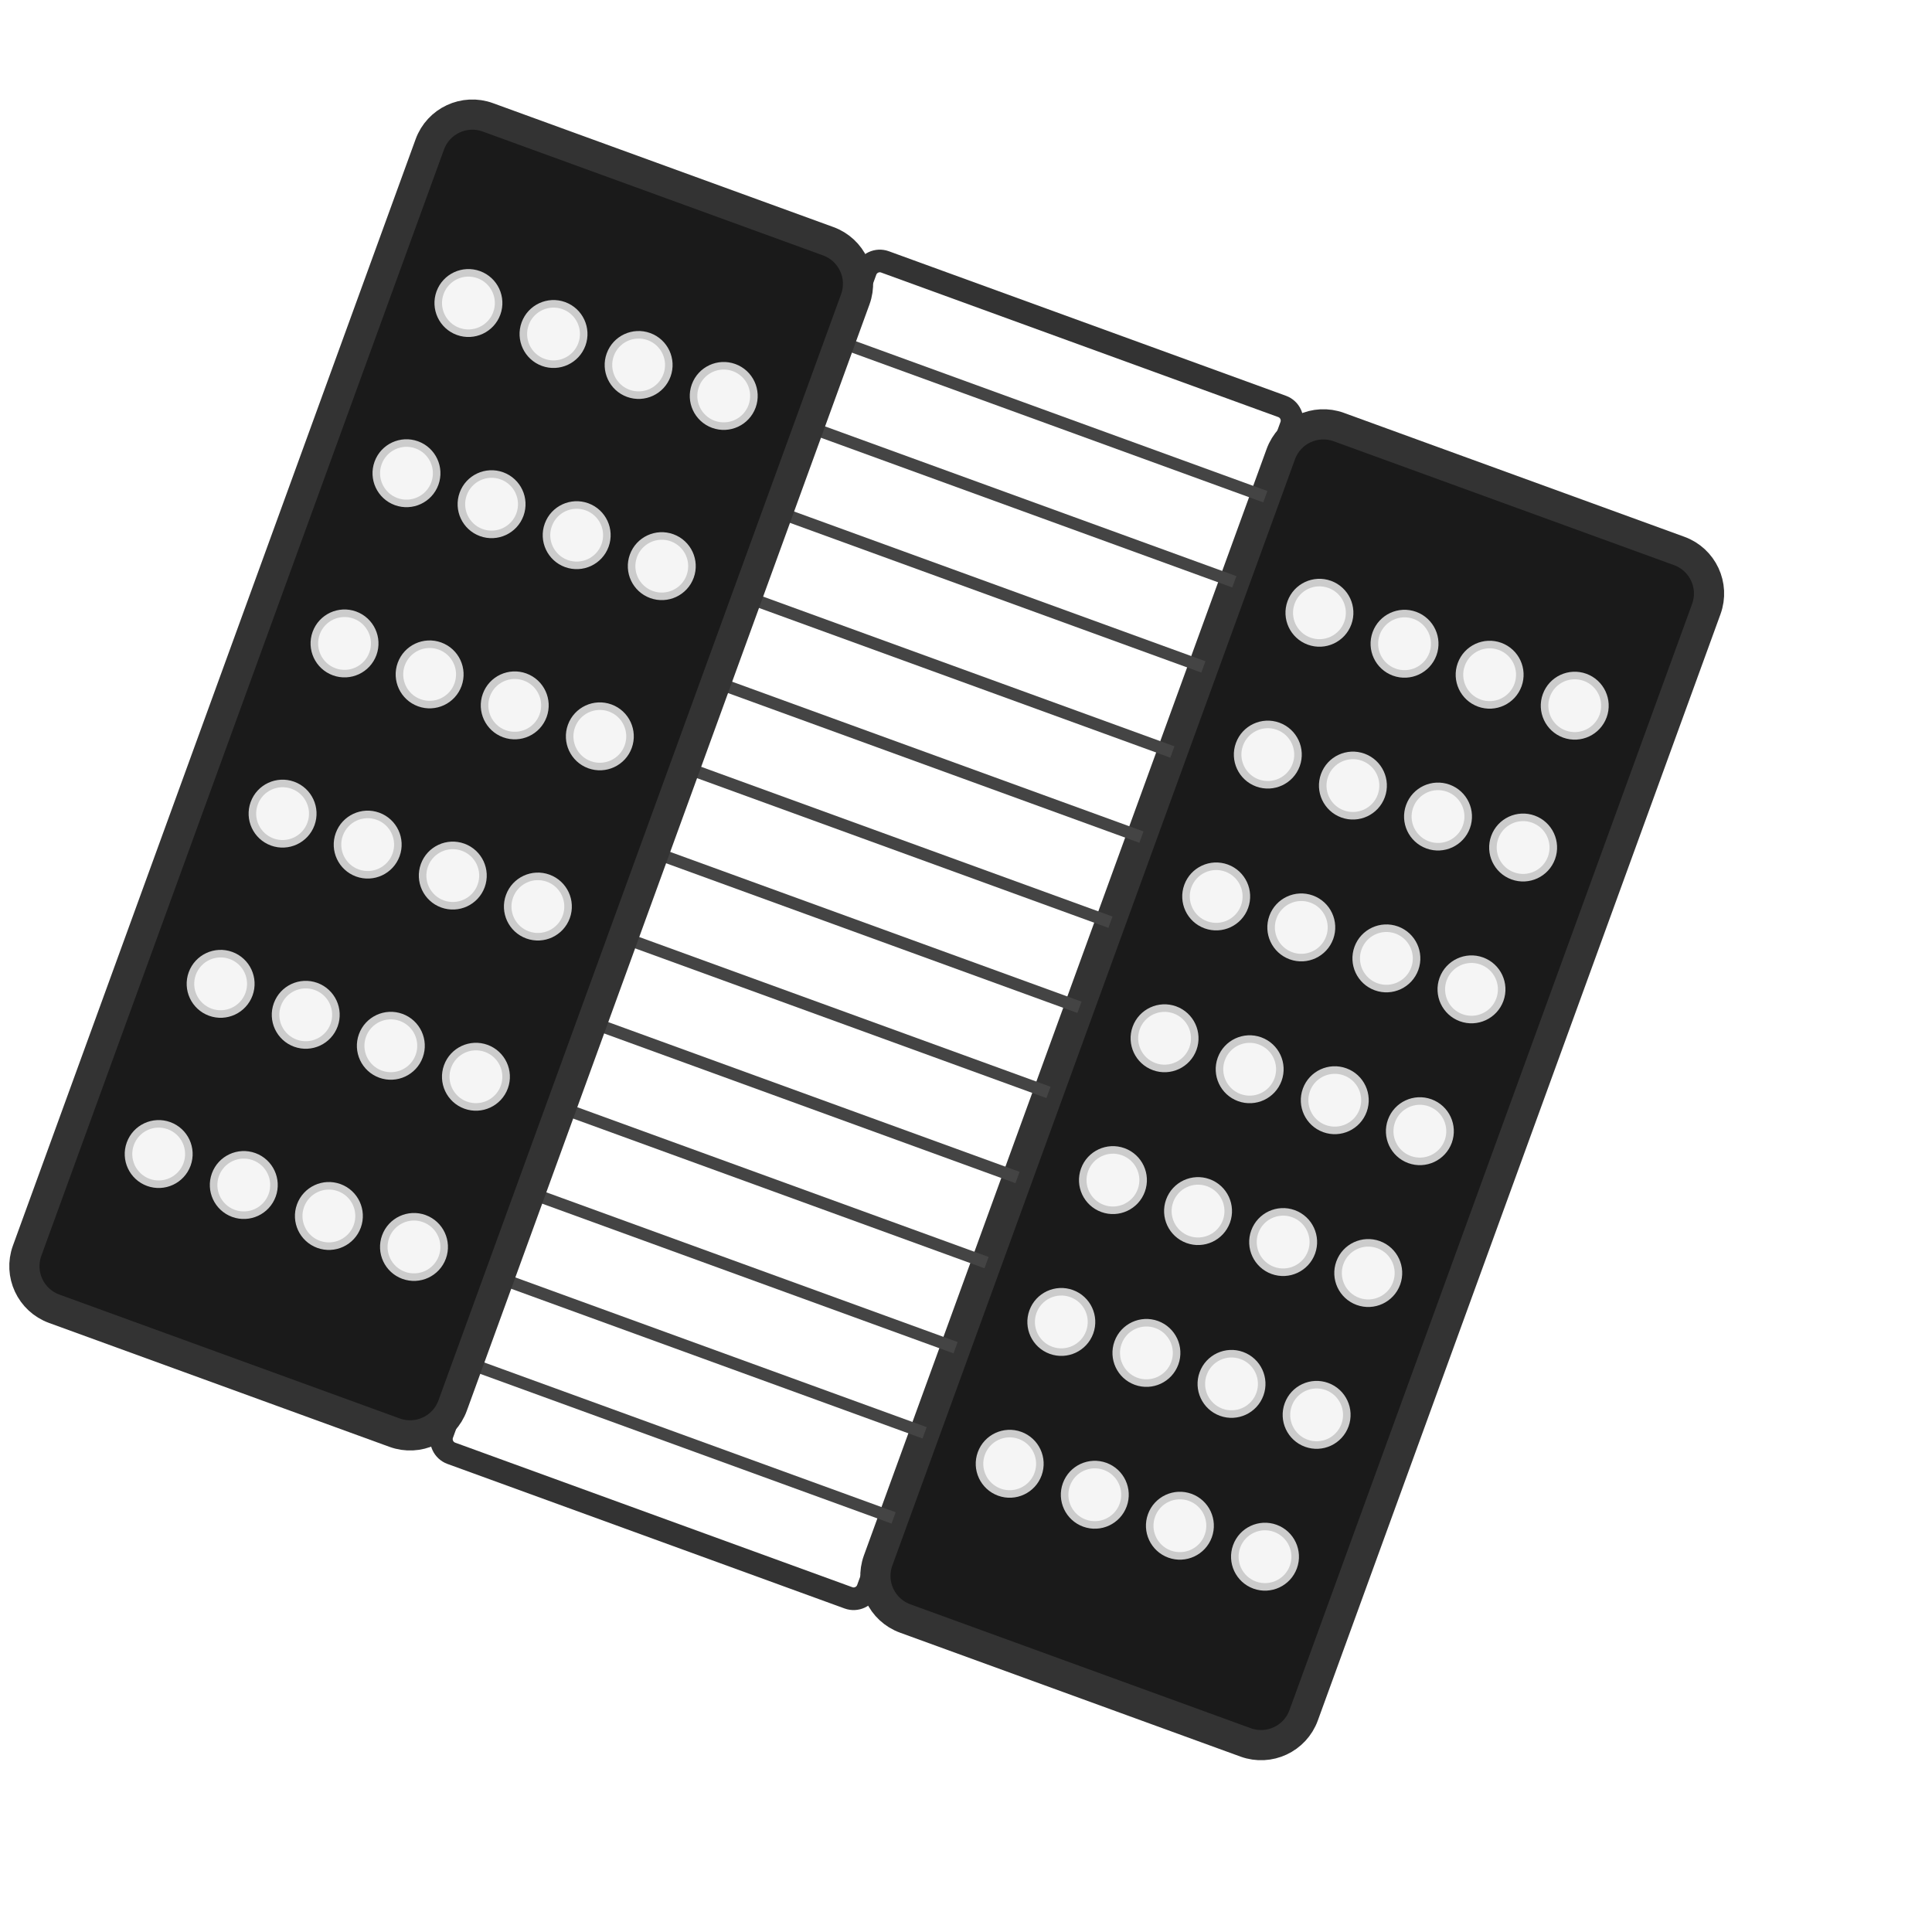
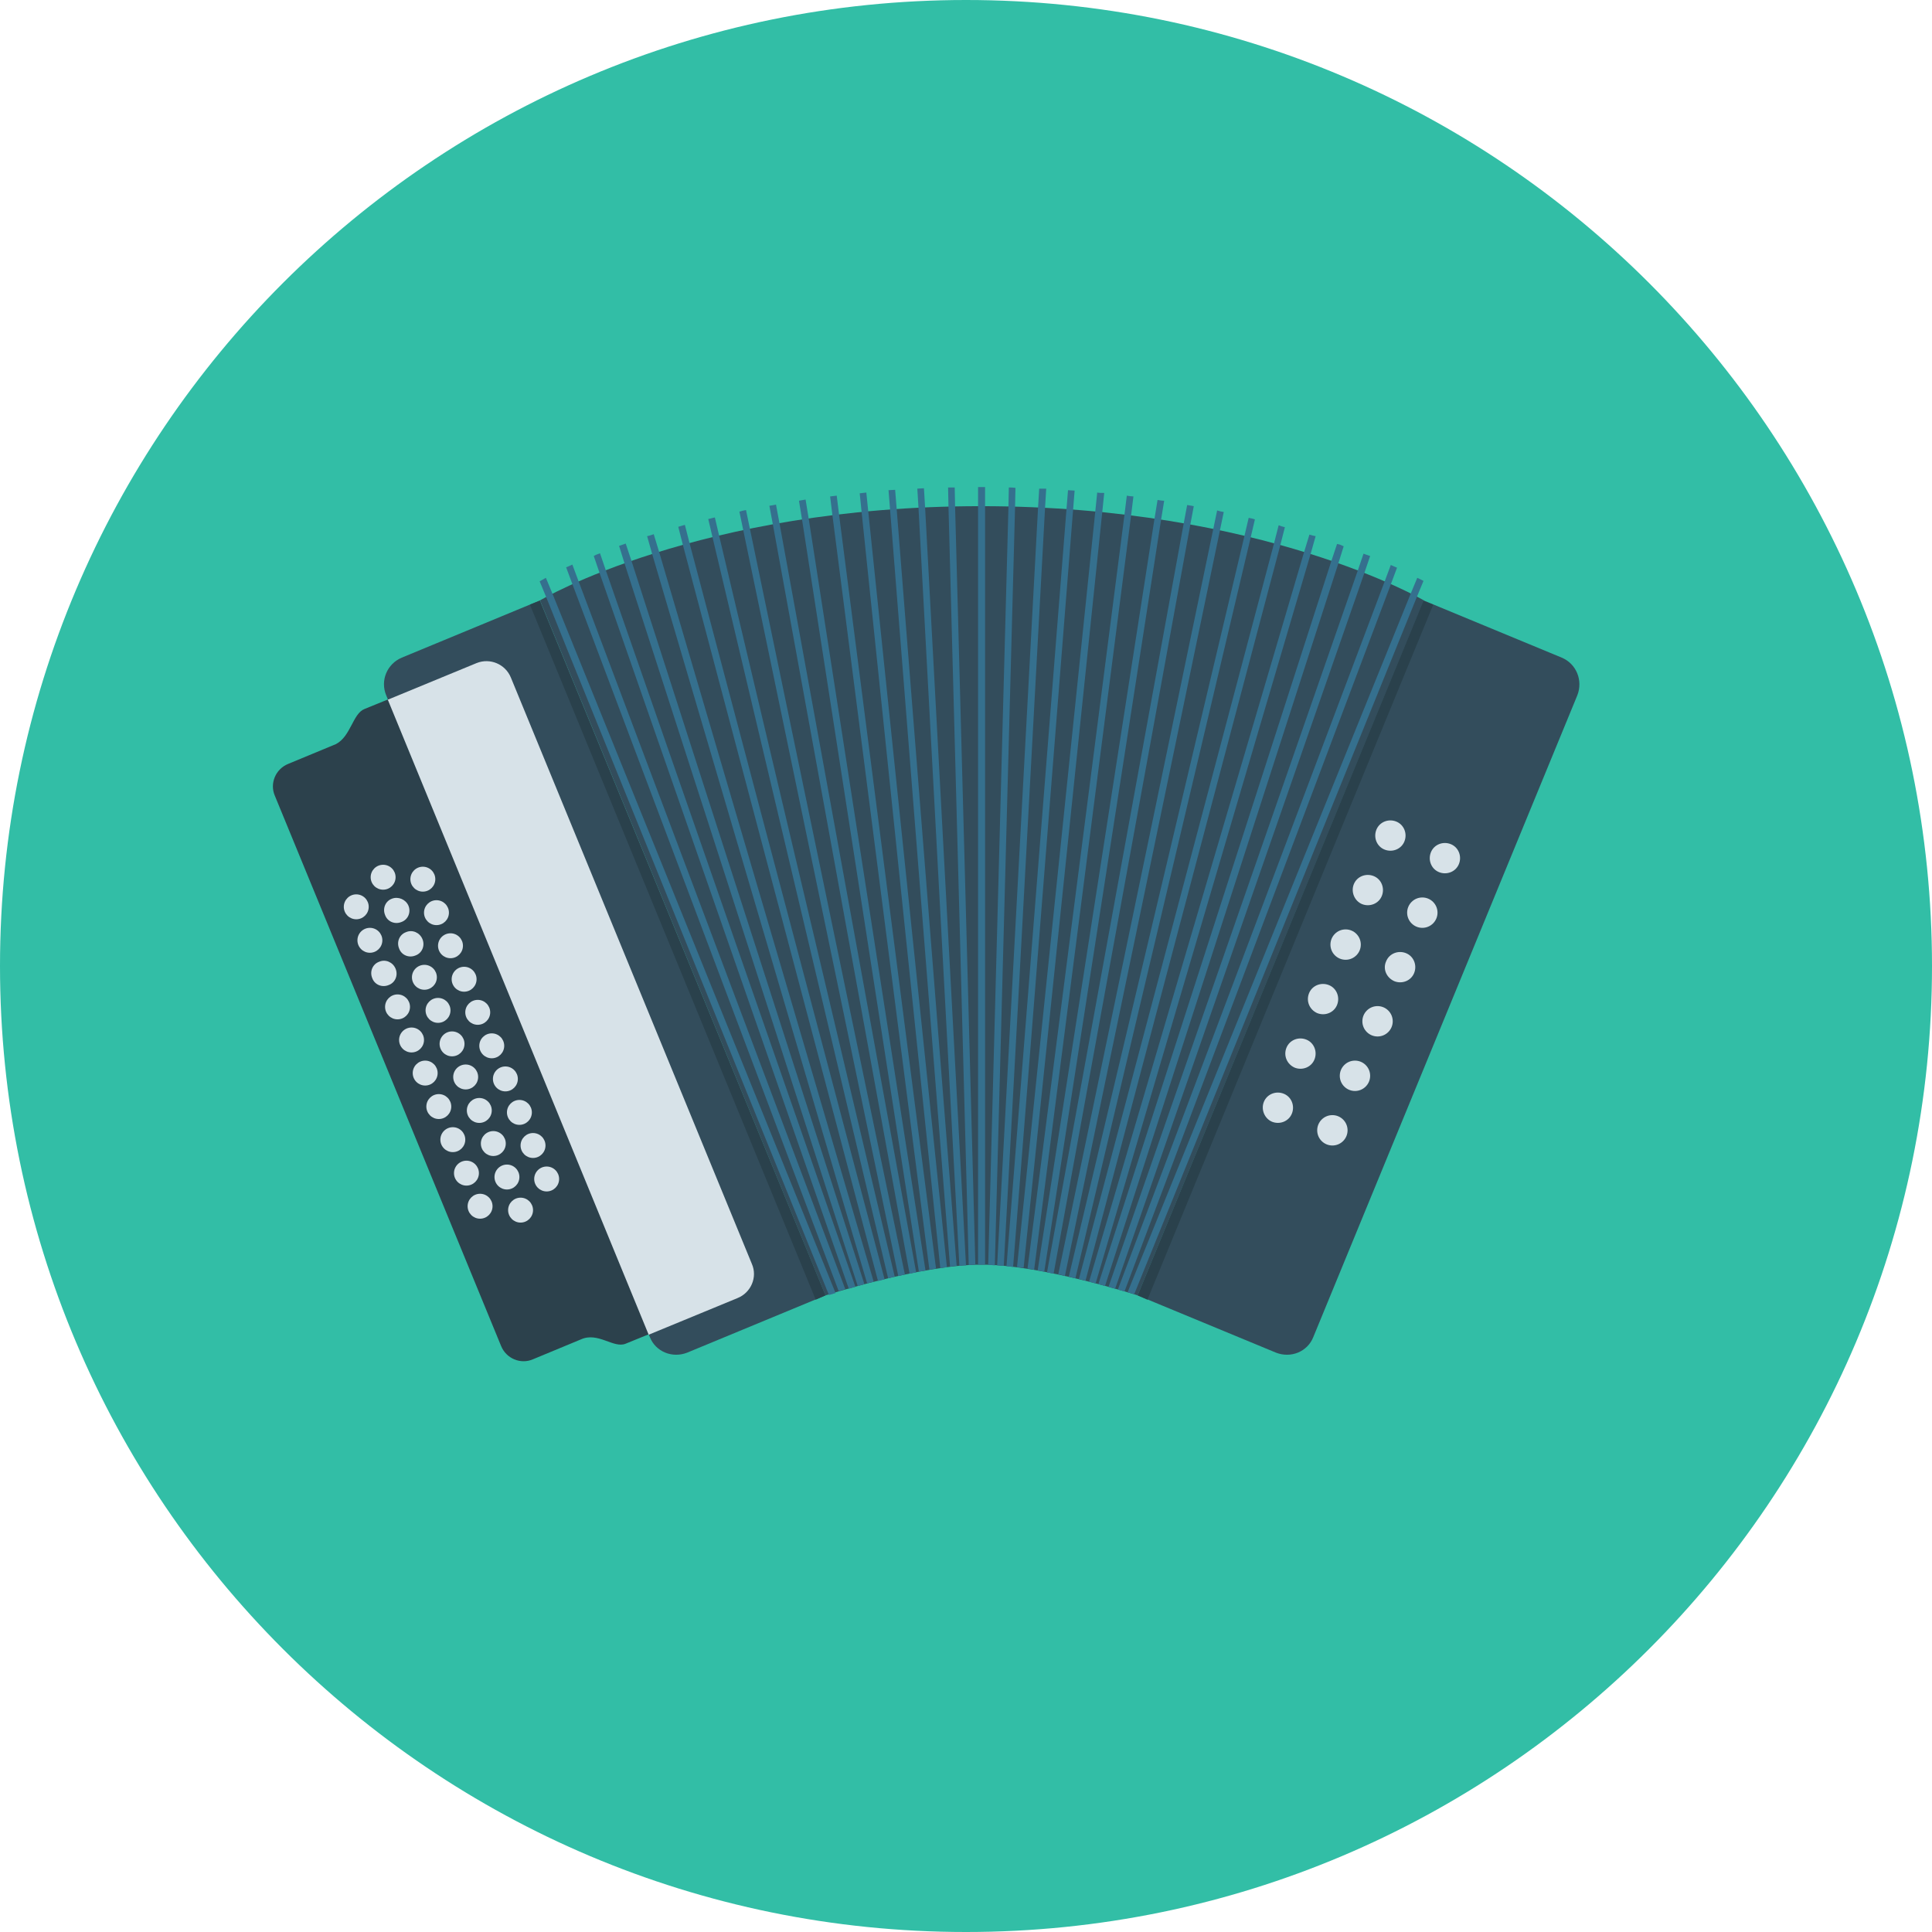
- <svg xmlns="http://www.w3.org/2000/svg" viewBox="0 0 128 128" width="128" height="128">
-   <g transform="rotate(20, 64, 64)">
-     <rect x="72" y="22" width="30" height="84" rx="3" fill="#1A1A1A" stroke="#333" stroke-width="2" />
-     <circle cx="78" cy="34" r="2" fill="#F5F5F5" stroke="#CCC" stroke-width="0.5" />
-     <circle cx="84" cy="34" r="2" fill="#F5F5F5" stroke="#CCC" stroke-width="0.5" />
-     <circle cx="90" cy="34" r="2" fill="#F5F5F5" stroke="#CCC" stroke-width="0.5" />
-     <circle cx="96" cy="34" r="2" fill="#F5F5F5" stroke="#CCC" stroke-width="0.5" />
-     <circle cx="78" cy="44" r="2" fill="#F5F5F5" stroke="#CCC" stroke-width="0.5" />
-     <circle cx="84" cy="44" r="2" fill="#F5F5F5" stroke="#CCC" stroke-width="0.5" />
-     <circle cx="90" cy="44" r="2" fill="#F5F5F5" stroke="#CCC" stroke-width="0.5" />
-     <circle cx="96" cy="44" r="2" fill="#F5F5F5" stroke="#CCC" stroke-width="0.5" />
-     <circle cx="78" cy="54" r="2" fill="#F5F5F5" stroke="#CCC" stroke-width="0.5" />
-     <circle cx="84" cy="54" r="2" fill="#F5F5F5" stroke="#CCC" stroke-width="0.5" />
-     <circle cx="90" cy="54" r="2" fill="#F5F5F5" stroke="#CCC" stroke-width="0.5" />
-     <circle cx="96" cy="54" r="2" fill="#F5F5F5" stroke="#CCC" stroke-width="0.5" />
-     <circle cx="78" cy="64" r="2" fill="#F5F5F5" stroke="#CCC" stroke-width="0.5" />
-     <circle cx="84" cy="64" r="2" fill="#F5F5F5" stroke="#CCC" stroke-width="0.5" />
-     <circle cx="90" cy="64" r="2" fill="#F5F5F5" stroke="#CCC" stroke-width="0.5" />
-     <circle cx="96" cy="64" r="2" fill="#F5F5F5" stroke="#CCC" stroke-width="0.5" />
-     <circle cx="78" cy="74" r="2" fill="#F5F5F5" stroke="#CCC" stroke-width="0.5" />
-     <circle cx="84" cy="74" r="2" fill="#F5F5F5" stroke="#CCC" stroke-width="0.5" />
-     <circle cx="90" cy="74" r="2" fill="#F5F5F5" stroke="#CCC" stroke-width="0.5" />
-     <circle cx="96" cy="74" r="2" fill="#F5F5F5" stroke="#CCC" stroke-width="0.5" />
-     <circle cx="78" cy="84" r="2" fill="#F5F5F5" stroke="#CCC" stroke-width="0.5" />
-     <circle cx="84" cy="84" r="2" fill="#F5F5F5" stroke="#CCC" stroke-width="0.5" />
-     <circle cx="90" cy="84" r="2" fill="#F5F5F5" stroke="#CCC" stroke-width="0.5" />
-     <circle cx="96" cy="84" r="2" fill="#F5F5F5" stroke="#CCC" stroke-width="0.5" />
-     <circle cx="78" cy="94" r="2" fill="#F5F5F5" stroke="#CCC" stroke-width="0.5" />
-     <circle cx="84" cy="94" r="2" fill="#F5F5F5" stroke="#CCC" stroke-width="0.5" />
-     <circle cx="90" cy="94" r="2" fill="#F5F5F5" stroke="#CCC" stroke-width="0.5" />
-     <circle cx="96" cy="94" r="2" fill="#F5F5F5" stroke="#CCC" stroke-width="0.5" />
-     <rect x="42" y="22" width="30" height="84" rx="1" fill="none" stroke="#333" stroke-width="1.5" />
-     <line x1="42" y1="28" x2="72" y2="28" stroke="#444" stroke-width="0.8" />
-     <line x1="42" y1="34" x2="72" y2="34" stroke="#444" stroke-width="0.8" />
-     <line x1="42" y1="40" x2="72" y2="40" stroke="#444" stroke-width="0.8" />
-     <line x1="42" y1="46" x2="72" y2="46" stroke="#444" stroke-width="0.8" />
-     <line x1="42" y1="52" x2="72" y2="52" stroke="#444" stroke-width="0.8" />
-     <line x1="42" y1="58" x2="72" y2="58" stroke="#444" stroke-width="0.8" />
-     <line x1="42" y1="64" x2="72" y2="64" stroke="#444" stroke-width="0.8" />
-     <line x1="42" y1="70" x2="72" y2="70" stroke="#444" stroke-width="0.8" />
-     <line x1="42" y1="76" x2="72" y2="76" stroke="#444" stroke-width="0.8" />
-     <line x1="42" y1="82" x2="72" y2="82" stroke="#444" stroke-width="0.8" />
-     <line x1="42" y1="88" x2="72" y2="88" stroke="#444" stroke-width="0.8" />
-     <line x1="42" y1="94" x2="72" y2="94" stroke="#444" stroke-width="0.8" />
-     <line x1="42" y1="100" x2="72" y2="100" stroke="#444" stroke-width="0.8" />
-     <rect x="12" y="22" width="30" height="84" rx="3" fill="#1A1A1A" stroke="#333" stroke-width="2" />
-     <circle cx="18" cy="34" r="2" fill="#F5F5F5" stroke="#CCC" stroke-width="0.5" />
-     <circle cx="24" cy="34" r="2" fill="#F5F5F5" stroke="#CCC" stroke-width="0.5" />
-     <circle cx="30" cy="34" r="2" fill="#F5F5F5" stroke="#CCC" stroke-width="0.5" />
-     <circle cx="36" cy="34" r="2" fill="#F5F5F5" stroke="#CCC" stroke-width="0.5" />
-     <circle cx="18" cy="46" r="2" fill="#F5F5F5" stroke="#CCC" stroke-width="0.5" />
-     <circle cx="24" cy="46" r="2" fill="#F5F5F5" stroke="#CCC" stroke-width="0.5" />
-     <circle cx="30" cy="46" r="2" fill="#F5F5F5" stroke="#CCC" stroke-width="0.5" />
-     <circle cx="36" cy="46" r="2" fill="#F5F5F5" stroke="#CCC" stroke-width="0.5" />
-     <circle cx="18" cy="58" r="2" fill="#F5F5F5" stroke="#CCC" stroke-width="0.5" />
-     <circle cx="24" cy="58" r="2" fill="#F5F5F5" stroke="#CCC" stroke-width="0.5" />
-     <circle cx="30" cy="58" r="2" fill="#F5F5F5" stroke="#CCC" stroke-width="0.5" />
-     <circle cx="36" cy="58" r="2" fill="#F5F5F5" stroke="#CCC" stroke-width="0.5" />
-     <circle cx="18" cy="70" r="2" fill="#F5F5F5" stroke="#CCC" stroke-width="0.5" />
-     <circle cx="24" cy="70" r="2" fill="#F5F5F5" stroke="#CCC" stroke-width="0.5" />
-     <circle cx="30" cy="70" r="2" fill="#F5F5F5" stroke="#CCC" stroke-width="0.5" />
-     <circle cx="36" cy="70" r="2" fill="#F5F5F5" stroke="#CCC" stroke-width="0.5" />
-     <circle cx="18" cy="82" r="2" fill="#F5F5F5" stroke="#CCC" stroke-width="0.5" />
-     <circle cx="24" cy="82" r="2" fill="#F5F5F5" stroke="#CCC" stroke-width="0.5" />
-     <circle cx="30" cy="82" r="2" fill="#F5F5F5" stroke="#CCC" stroke-width="0.5" />
-     <circle cx="36" cy="82" r="2" fill="#F5F5F5" stroke="#CCC" stroke-width="0.5" />
-     <circle cx="18" cy="94" r="2" fill="#F5F5F5" stroke="#CCC" stroke-width="0.5" />
-     <circle cx="24" cy="94" r="2" fill="#F5F5F5" stroke="#CCC" stroke-width="0.5" />
-     <circle cx="30" cy="94" r="2" fill="#F5F5F5" stroke="#CCC" stroke-width="0.5" />
-     <circle cx="36" cy="94" r="2" fill="#F5F5F5" stroke="#CCC" stroke-width="0.5" />
+ <svg xmlns="http://www.w3.org/2000/svg" height="800px" width="800px" version="1.1" id="Layer_1" viewBox="0 0 496.2 496.2" xml:space="preserve">
+   <path style="fill:#32BEA6;" d="M496.2,248.1C496.2,111.1,385.1,0,248.1,0S0,111.1,0,248.1s111.1,248.1,248.1,248.1  S496.2,385.1,496.2,248.1z" />
+   <path style="fill:#334D5C;" d="M292.2,332.7c0,0-24.6-7.9-40.1-7.9s-40.1,7.9-40.1,7.9l-73.3-178.5c0,0,40.6-24.2,113.2-24.2  s113.8,24.2,113.8,24.2L292.2,332.7z" />
+   <g>
+     <path style="fill:#35708E;" d="M251.8,125.1c-0.2,0-0.4,0-0.6,0v5v194.7c0.3,0,0.6,0,0.9,0s0.6,0,0.9,0V130.1v-5   C252.6,125.1,252.2,125.1,251.8,125.1z" />
+     <path style="fill:#35708E;" d="M259.1,125.2l-0.1,5l-5.2,194.7c0.6,0,1.1,0,1.7,0.1l5.2-194.7l0.1-5   C260.2,125.2,259.7,125.2,259.1,125.2z" />
+     <path style="fill:#35708E;" d="M266.9,125.5l-0.3,5L256.1,325c0.6,0,1.1,0.1,1.7,0.1l10.6-194.6l0.3-5   C268.1,125.5,267.5,125.5,266.9,125.5z" />
+     <path style="fill:#35708E;" d="M274.3,125.9l-0.4,5l-15.4,194.3c0.6,0.1,1.1,0.1,1.7,0.2L275.6,131l0.4-5   C275.4,126,274.9,125.9,274.3,125.9z" />
+     <path style="fill:#35708E;" d="M281.8,126.5l-0.5,4.9l-20.1,194c0.6,0.1,1.1,0.2,1.7,0.2l20.2-194.1l0.5-4.9   C282.9,126.6,282.3,126.6,281.8,126.5z" />
+     <path style="fill:#35708E;" d="M289.4,127.3l-0.6,4.9l-24.9,193.6c0.6,0.1,1.1,0.2,1.7,0.3l24.9-193.7l0.6-4.9   C290.6,127.5,290,127.4,289.4,127.3z" />
+     <path style="fill:#35708E;" d="M297.3,128.4l-0.8,4.9l-30,193c0.6,0.1,1.1,0.2,1.7,0.3l30-193.1l0.8-4.9   C298.4,128.6,297.8,128.5,297.3,128.4z" />
+     <path style="fill:#35708E;" d="M304.9,129.7l-0.9,4.8l-35.1,192.3c0.6,0.1,1.1,0.2,1.7,0.3l35.1-192.3l0.9-4.8   C306.1,129.9,305.5,129.8,304.9,129.7z" />
+     <path style="fill:#35708E;" d="M312.6,131.1l-1,4.8l-39.8,191.4c0.6,0.1,1.1,0.2,1.7,0.4l39.8-191.4l1-4.8   C313.7,131.4,313.2,131.3,312.6,131.1z" />
+     <path style="fill:#35708E;" d="M320.7,133l-1.1,4.7l-45.1,190.2c0.6,0.1,1.1,0.3,1.7,0.4l45-190.2l1.1-4.7   C321.8,133.2,321.2,133.1,320.7,133z" />
+     <path style="fill:#35708E;" d="M328.4,134.9l-1.2,4.7l-50.1,188.9c0.6,0.1,1.1,0.3,1.7,0.4l50-188.8l1.2-4.7   C329.5,135.3,328.9,135.1,328.4,134.9z" />
+     <path style="fill:#35708E;" d="M336.3,137.3l-1.4,4.6l-55.2,187.3c0.6,0.1,1.1,0.3,1.7,0.4l55.2-187.3l1.3-4.6   C337.4,137.6,336.9,137.5,336.3,137.3z" />
+     <path style="fill:#35708E;" d="M343.4,139.7l-1.5,4.5l-59.8,185.6c0.6,0.2,1.2,0.3,1.7,0.5l59.9-185.5l1.4-4.5   C344.5,140,344,139.8,343.4,139.7z" />
+     <path style="fill:#35708E;" d="M350.2,142.2l-1.5,4.4l-64,183.9c0.6,0.2,1.2,0.3,1.7,0.5l64-183.8l1.5-4.4   C351.3,142.6,350.7,142.4,350.2,142.2z" />
+     <path style="fill:#35708E;" d="M357.2,145.1l-1.6,4.3l-68.5,181.8c0.6,0.2,1.2,0.3,1.7,0.5l68.4-181.6l1.6-4.3   C358.3,145.6,357.8,145.4,357.2,145.1z" />
+     <path style="fill:#35708E;" d="M364,148.4l-1.7,4.1l-72.7,179.4c0.7,0.2,1.3,0.4,1.7,0.5l72.6-179.1l1.7-4.1   C365.4,149.1,364.9,148.8,364,148.4z" />
+     <path style="fill:#35708E;" d="M245.3,130.2l-0.1-5c-0.6,0-1.2,0-1.7,0l0.1,5l5.2,194.7c0.6,0,1.2-0.1,1.7-0.1L245.3,130.2z" />
+     <path style="fill:#35708E;" d="M237.6,130.4l-0.3-5c-0.6,0-1.2,0.1-1.7,0.1l0.3,5l10.5,194.6c0.6-0.1,1.2-0.1,1.7-0.1L237.6,130.4z   " />
+     <path style="fill:#35708E;" d="M230.3,130.8l-0.4-5c-0.6,0-1.2,0.1-1.7,0.1l0.4,5L244,325.3c0.6-0.1,1.2-0.1,1.7-0.2L230.3,130.8z" />
+     <path style="fill:#35708E;" d="M223,131.4l-0.5-4.9c-0.6,0.1-1.2,0.1-1.7,0.2l0.5,4.9l20.2,194.1c0.6-0.1,1.1-0.2,1.7-0.2   L223,131.4z" />
+     <path style="fill:#35708E;" d="M215.5,132.2l-0.6-4.9c-0.6,0.1-1.1,0.1-1.7,0.2l0.6,4.9l24.9,193.7c0.6-0.1,1.1-0.2,1.7-0.3   L215.5,132.2z" />
+     <path style="fill:#35708E;" d="M207.7,133.2l-0.8-4.9c-0.6,0.1-1.1,0.2-1.7,0.3l0.8,4.9l30,193.1c0.6-0.1,1.1-0.2,1.7-0.3   L207.7,133.2z" />
+     <path style="fill:#35708E;" d="M200.2,134.4l-0.9-4.8c-0.6,0.1-1.1,0.2-1.7,0.3l0.9,4.8l35.1,192.4c0.6-0.1,1.1-0.2,1.7-0.3   L200.2,134.4z" />
+     <path style="fill:#35708E;" d="M192.6,135.8l-1-4.8c-0.6,0.1-1.1,0.2-1.7,0.4l1,4.8l39.8,191.5c0.6-0.1,1.1-0.2,1.7-0.4   L192.6,135.8z" />
+     <path style="fill:#35708E;" d="M184.7,137.6l-1.1-4.7c-0.6,0.1-1.1,0.3-1.7,0.4l1.1,4.7l45.1,190.3c0.6-0.1,1.1-0.3,1.7-0.4   L184.7,137.6z" />
+     <path style="fill:#35708E;" d="M177.1,139.5l-1.2-4.7c-0.6,0.2-1.1,0.3-1.7,0.5l1.2,4.7l50.1,189c0.6-0.1,1.1-0.3,1.7-0.4   L177.1,139.5z" />
+     <path style="fill:#35708E;" d="M169.3,141.8l-1.4-4.6c-0.6,0.2-1.1,0.4-1.7,0.5l1.3,4.6l55.2,187.3c0.6-0.1,1.1-0.3,1.7-0.4   L169.3,141.8z" />
+     <path style="fill:#35708E;" d="M162.2,144.1l-1.5-4.5c-0.6,0.2-1.1,0.4-1.7,0.6l1.4,4.5l59.9,185.6c0.5-0.1,1.1-0.3,1.7-0.5   L162.2,144.1z" />
+     <path style="fill:#35708E;" d="M155.6,146.5l-1.5-4.4c-0.6,0.2-1.1,0.4-1.6,0.7l1.5,4.4L218,331c0.5-0.2,1.1-0.3,1.7-0.5   L155.6,146.5z" />
+     <path style="fill:#35708E;" d="M148.6,149.3L147,145c-0.6,0.3-1.1,0.5-1.6,0.7l1.6,4.3l68.4,181.6c0.5-0.2,1.1-0.3,1.7-0.5   L148.6,149.3z" />
+     <path style="fill:#35708E;" d="M141.9,152.5l-1.7-4.1c-0.9,0.5-1.4,0.8-1.6,0.9l1.7,4.1l4.9,12.2l67.7,167c0.4-0.1,1-0.3,1.7-0.5   L141.9,152.5z" />
  </g>
+   <path style="fill:#334D5C;" d="M401.1,168.9l-35.5-14.7l-73.4,178.5l35.5,14.7c3.8,1.5,8.1-0.2,9.6-4l67.8-164.8  C406.6,174.8,404.9,170.5,401.1,168.9z" />
+   <polygon style="fill:#2A414C;" points="365.6,154.3 292.2,332.7 294.7,333.8 368.1,155.3 " />
+   <g>
+     <path style="fill:#D7E2E8;" d="M353.5,213.1c0.8-2,3.1-2.9,5.1-2.1c2,0.8,2.9,3.1,2.1,5.1s-3.1,2.9-5.1,2.1   C353.6,217.4,352.7,215.1,353.5,213.1z" />
+     <path style="fill:#D7E2E8;" d="M367.5,218.9c0.8-2,3.1-2.9,5.1-2.1c2,0.8,2.9,3.1,2.1,5.1s-3.1,2.9-5.1,2.1   C367.6,223.2,366.7,220.9,367.5,218.9z" />
+     <path style="fill:#D7E2E8;" d="M347.7,227.1c0.8-2,3.1-2.9,5.1-2.1c2,0.8,2.9,3.1,2.1,5.1s-3.1,2.9-5.1,2.1   C347.9,231.4,346.9,229.1,347.7,227.1z" />
+     <circle style="fill:#D7E2E8;" cx="365.3" cy="234.4" r="3.9" />
+     <circle style="fill:#D7E2E8;" cx="345.6" cy="242.6" r="3.9" />
+     <path style="fill:#D7E2E8;" d="M356,246.9c0.8-2,3.1-2.9,5.1-2.1c2,0.8,2.9,3.1,2.1,5.1c-0.8,2-3.1,2.9-5.1,2.1   C356.1,251.1,355.1,248.9,356,246.9z" />
+     <path style="fill:#D7E2E8;" d="M336.2,255.1c0.8-2,3.1-2.9,5.1-2.1s2.9,3.1,2.1,5.1s-3.1,2.9-5.1,2.1   C336.3,259.3,335.4,257.1,336.2,255.1z" />
+     <circle style="fill:#D7E2E8;" cx="353.8" cy="262.3" r="3.9" />
+     <path style="fill:#D7E2E8;" d="M330.4,269.1c0.8-2,3.1-2.9,5.1-2.1s2.9,3.1,2.1,5.1s-3.1,2.9-5.1,2.1   C330.5,273.3,329.6,271.1,330.4,269.1z" />
+     <circle style="fill:#D7E2E8;" cx="348" cy="276.3" r="3.9" />
+     <path style="fill:#D7E2E8;" d="M324.6,283c0.8-2,3.1-2.9,5.1-2.1s2.9,3.1,2.1,5.1s-3.1,2.9-5.1,2.1   C324.8,287.3,323.8,285,324.6,283z" />
+     <circle style="fill:#D7E2E8;" cx="342.2" cy="290.3" r="3.9" />
+   </g>
+   <path style="fill:#334D5C;" d="M103.2,168.9l35.5-14.7L212,332.7l-35.5,14.7c-3.8,1.5-8.1-0.2-9.6-4L99.2,178.6  C97.6,174.8,99.4,170.5,103.2,168.9z" />
+   <path style="fill:#2C414C;" d="M122.8,170.2l-29.2,11.9c-3,1.2-3.5,7-7.3,9L74,196.2c-3.2,1.3-4.8,5-3.4,8.2l58.1,141.3  c1.3,3.2,5,4.8,8.2,3.4l12.3-5.1c4.4-2,8.4,2.4,11.5,1.1l29.2-11.9L122.8,170.2z" />
+   <g>
+     <circle style="fill:#D7E2E8;" cx="133.7" cy="310.8" r="3.2" />
+     <circle style="fill:#D7E2E8;" cx="112.5" cy="259.5" r="3.2" />
+     <circle style="fill:#D7E2E8;" cx="130.2" cy="302.3" r="3.2" />
+     <circle style="fill:#D7E2E8;" cx="126.7" cy="293.7" r="3.2" />
+     <circle style="fill:#D7E2E8;" cx="123.1" cy="285.2" r="3.2" />
+     <circle style="fill:#D7E2E8;" cx="119.6" cy="276.6" r="3.2" />
+     <circle style="fill:#D7E2E8;" cx="116.1" cy="268.1" r="3.2" />
+     <circle style="fill:#D7E2E8;" cx="109" cy="251" r="3.2" />
+     <path style="fill:#D7E2E8;" d="M108.5,241.2c0.7,1.7-0.1,3.6-1.8,4.2c-1.7,0.7-3.6-0.1-4.2-1.8c-0.7-1.7,0.1-3.6,1.8-4.2   C105.9,238.7,107.8,239.5,108.5,241.2z" />
+     <path style="fill:#D7E2E8;" d="M104.9,232.6c0.7,1.7-0.1,3.6-1.8,4.2c-1.7,0.7-3.6-0.1-4.2-1.8c-0.7-1.7,0.1-3.6,1.8-4.2   C102.3,230.2,104.2,231,104.9,232.6z" />
+     <circle style="fill:#D7E2E8;" cx="98.4" cy="225.3" r="3.2" />
+     <circle style="fill:#D7E2E8;" cx="123.3" cy="309.8" r="3.2" />
+     <circle style="fill:#D7E2E8;" cx="102.1" cy="258.6" r="3.2" />
+     <path style="fill:#D7E2E8;" d="M101.6,248.8c0.7,1.7-0.1,3.6-1.8,4.2c-1.7,0.7-3.6-0.1-4.2-1.8c-0.7-1.7,0.1-3.6,1.8-4.2   C99,246.3,100.9,247.1,101.6,248.8z" />
+     <circle style="fill:#D7E2E8;" cx="95" cy="241.5" r="3.2" />
+     <circle style="fill:#D7E2E8;" cx="91.5" cy="232.9" r="3.2" />
+     <circle style="fill:#D7E2E8;" cx="140.4" cy="302.8" r="3.2" />
+     <circle style="fill:#D7E2E8;" cx="136.9" cy="294.2" r="3.2" />
+     <circle style="fill:#D7E2E8;" cx="133.4" cy="285.7" r="3.2" />
+     <circle style="fill:#D7E2E8;" cx="129.8" cy="277.1" r="3.2" />
+     <circle style="fill:#D7E2E8;" cx="126.3" cy="268.6" r="3.2" />
+     <circle style="fill:#D7E2E8;" cx="122.7" cy="260" r="3.2" />
+     <circle style="fill:#D7E2E8;" cx="119.2" cy="251.5" r="3.2" />
+     <circle style="fill:#D7E2E8;" cx="119.8" cy="301.3" r="3.2" />
+     <circle style="fill:#D7E2E8;" cx="116.3" cy="292.7" r="3.2" />
+     <circle style="fill:#D7E2E8;" cx="112.7" cy="284.2" r="3.2" />
+     <circle style="fill:#D7E2E8;" cx="109.2" cy="275.6" r="3.2" />
+     <circle style="fill:#D7E2E8;" cx="105.7" cy="267.1" r="3.2" />
+     <circle style="fill:#D7E2E8;" cx="115.7" cy="242.9" r="3.2" />
+     <circle style="fill:#D7E2E8;" cx="112.1" cy="234.4" r="3.2" />
+     <circle style="fill:#D7E2E8;" cx="108.6" cy="225.8" r="3.2" />
+     <path style="fill:#D7E2E8;" d="M193.1,324.6L131.2,174c-1.4-3.4-5.3-5.1-8.8-3.7l-22.8,9.4l67,163.1l22.8-9.4   C192.9,332,194.6,328,193.1,324.6z" />
+   </g>
+   <polygon style="fill:#2A414C;" points="138.6,154.3 212,332.7 209.5,333.8 136.1,155.3 " />
</svg>
